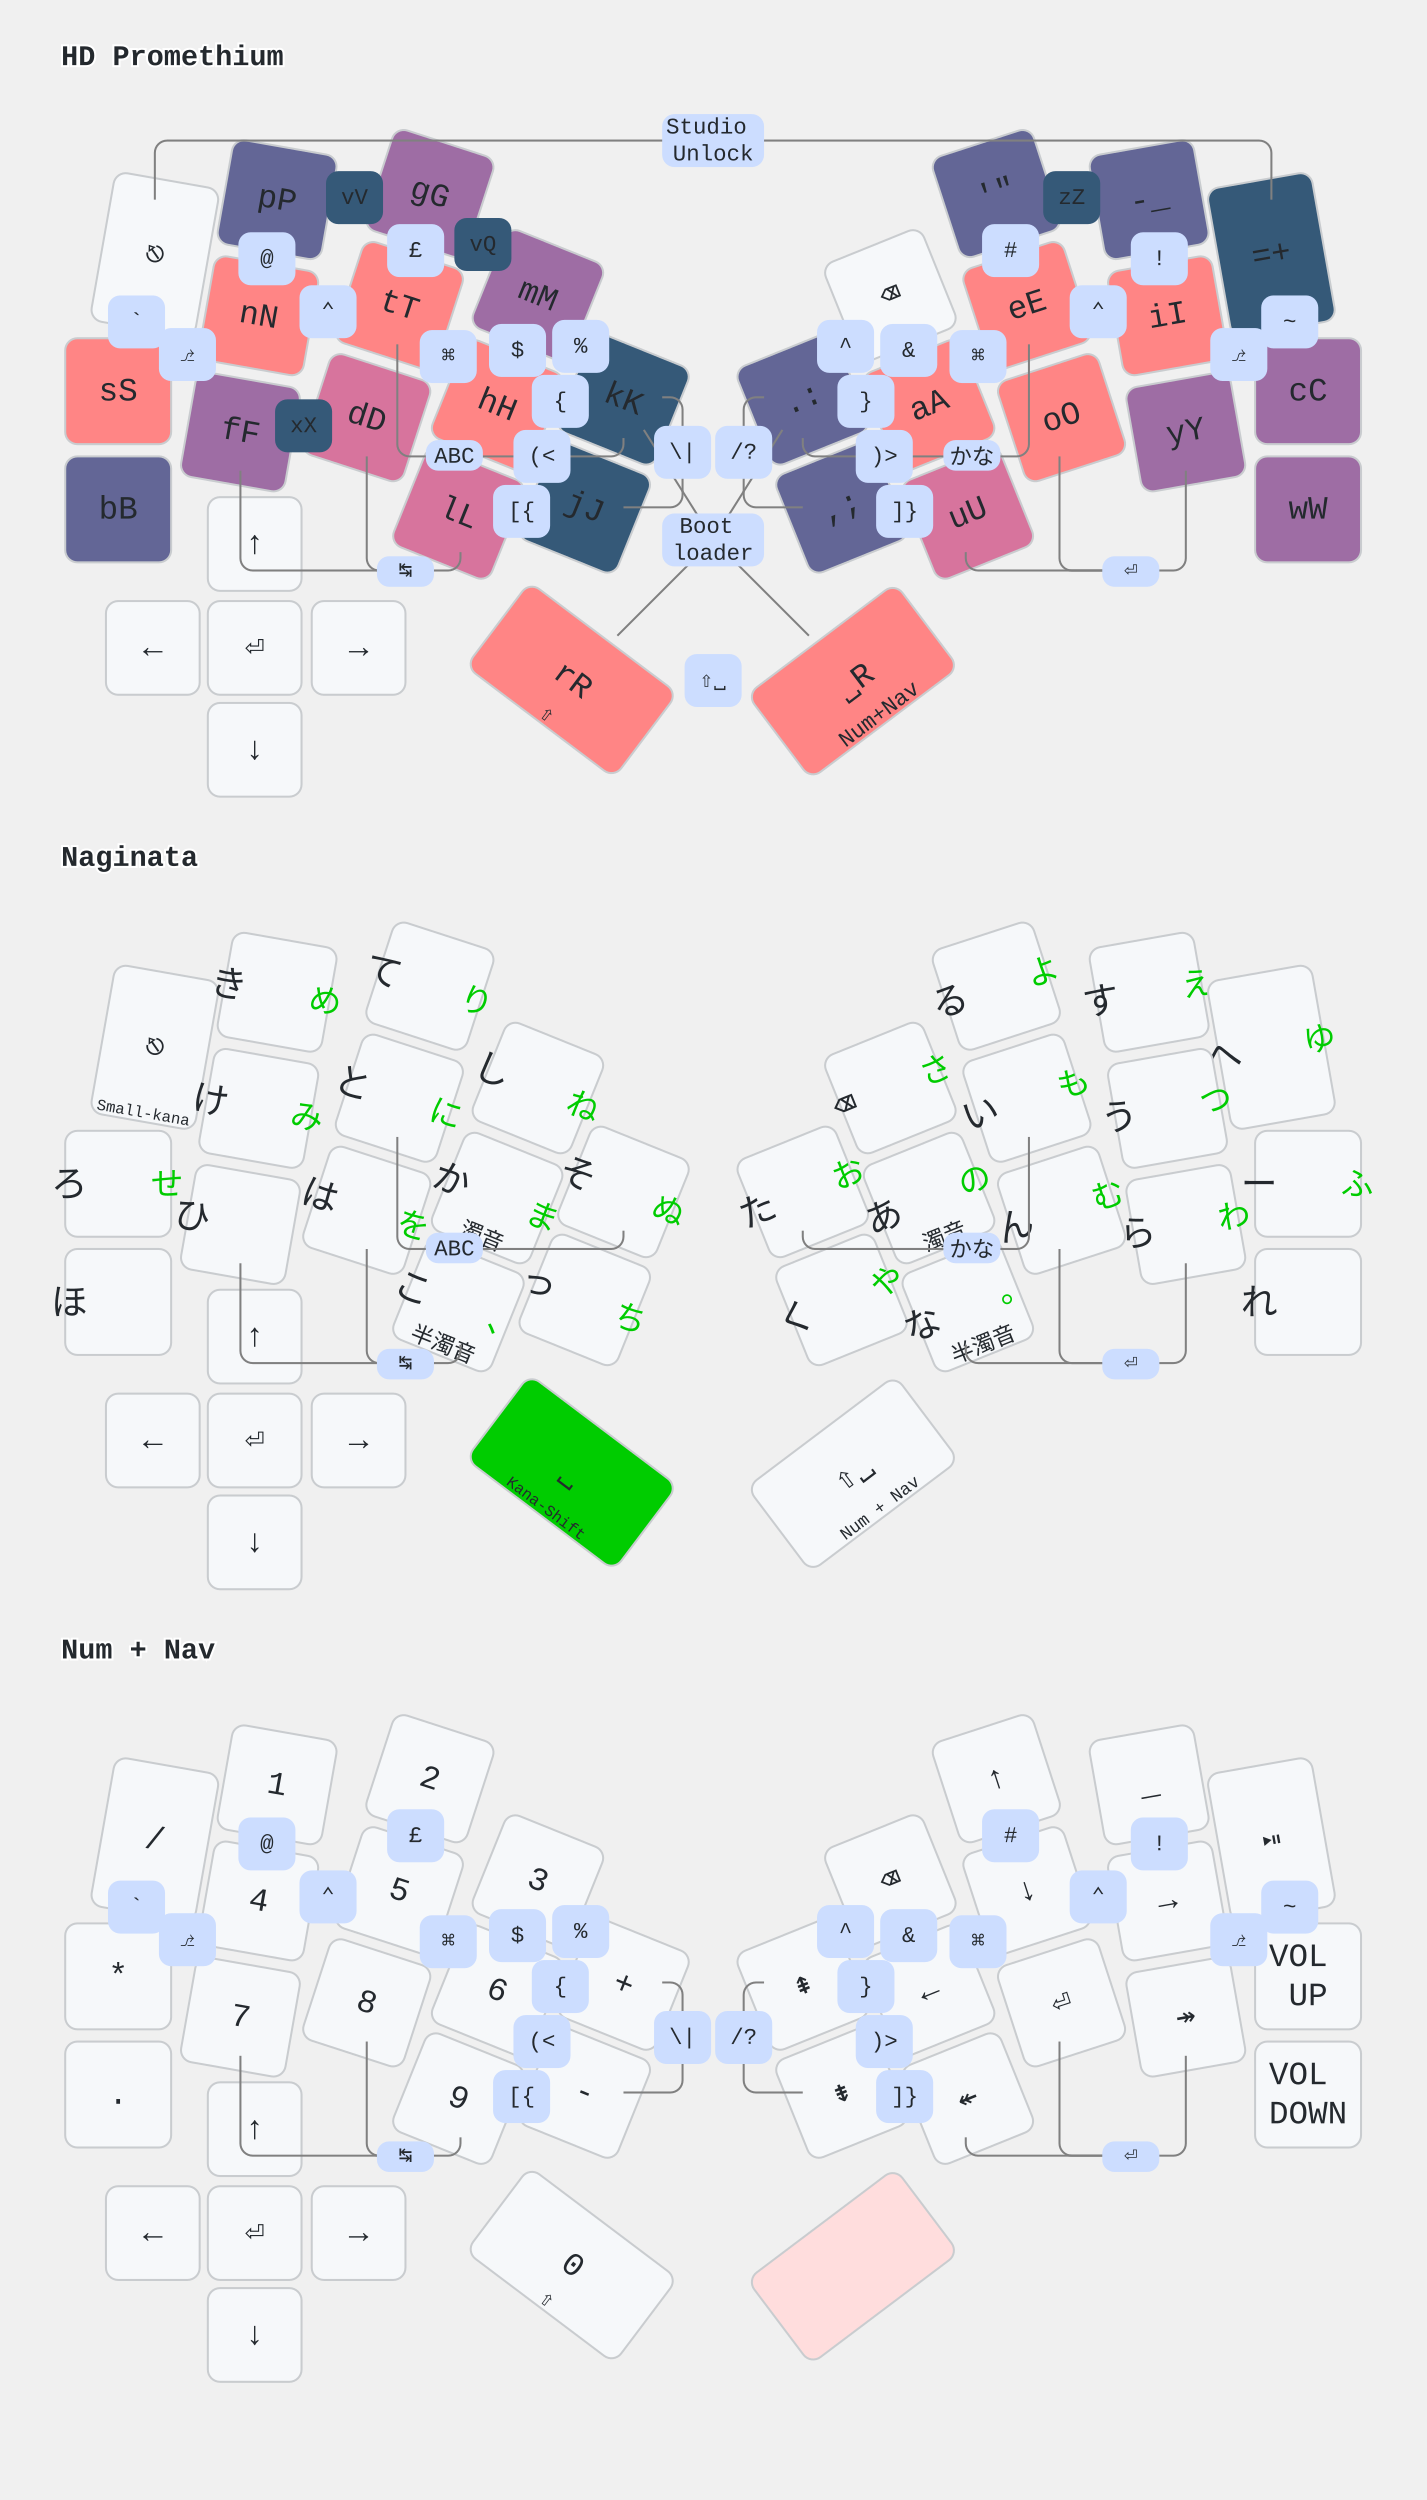
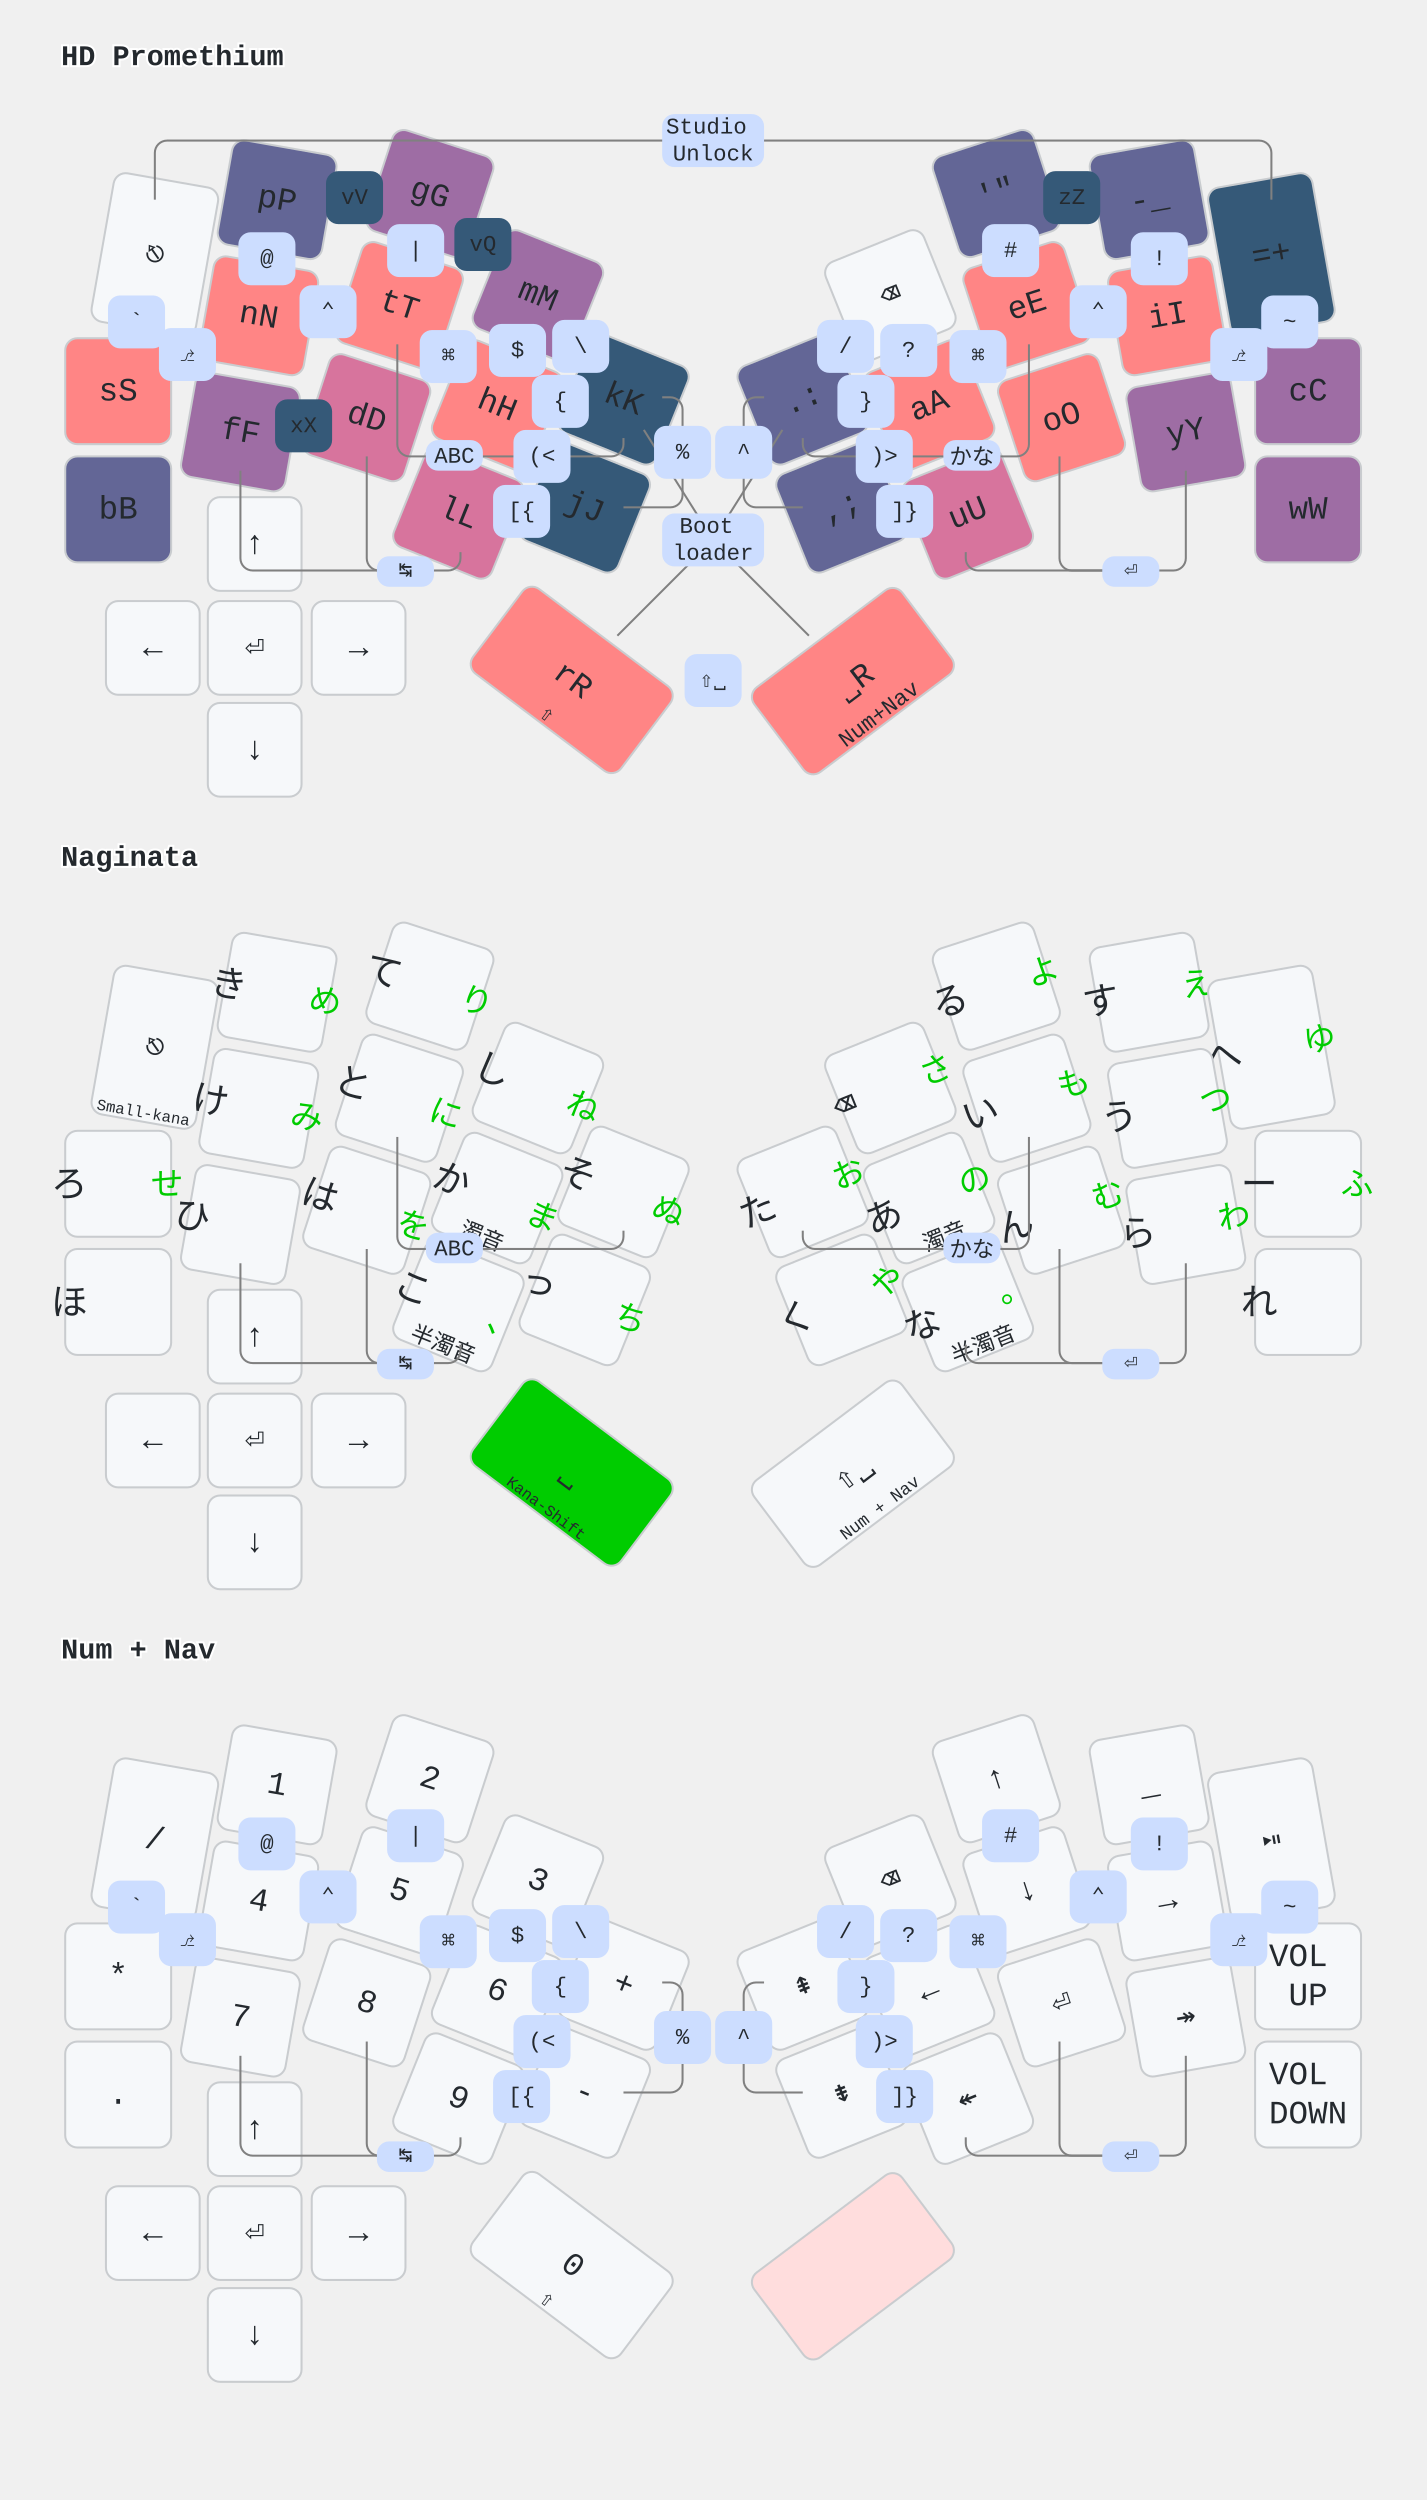
<svg xmlns="http://www.w3.org/2000/svg" width="700" height="1227" viewBox="0 0 700 1227" class="keymap">
  <style>/* inherit to force styles through use tags*/
svg path {
    fill: inherit;
}
/* font and background color specifications */
svg.keymap {
    font-family: SFMono-Regular,Consolas,Liberation Mono,Menlo,monospace;
    font-size: 14px;
    font-kerning: normal;
    text-rendering: optimizeLegibility;
    fill: #24292e;
}

/* default key styling */
rect.key {
    fill: #f6f8fa;
    stroke: #c9cccf;
    stroke-width: 1;
}

/* color accent for combo boxes */
rect.combo {
    fill: #cdf;
}

/* color accent for held keys */
rect.held, rect.combo.held {
    fill: #fdd;
}

/* color accent for ghost (optional) keys */
rect.ghost, rect.combo.ghost {
    stroke-dasharray: 4, 4;
    stroke-width: 2;
}

text {
    text-anchor: middle;
    dominant-baseline: middle;
}

/* styling for layer labels */
text.label {
    font-weight: bold;
    text-anchor: start;
    stroke: white;
    stroke-width: 2;
    paint-order: stroke;
}

text.tap {
    font-size: 16px;
}

/* styling for combo tap, and key hold/shifted label text */
text.combo, text.hold, text.shifted {
    font-size: 11px;
}

text.hold {
    text-anchor: middle;
    dominant-baseline: auto;
}

text.shifted {
    text-anchor: middle;
    dominant-baseline: hanging;
}

/* styling for hold/shifted label text in combo box */
text.combo.hold, text.combo.shifted {
    font-size: 8px;
}

/* lighter symbol for transparent keys */
text.trans {
    fill: #7b7e81;
}

/* styling for combo dendrons */
path.combo {
    stroke-width: 1;
    stroke: gray;
    fill: none;
}

/* Start Tabler Icons Cleanup */
/* cannot use height/width with glyphs */
.icon-tabler &gt; path {
    fill: inherit;
    stroke: inherit;
}
/* hide tabler's default box */
.icon-tabler &gt; path[stroke="none"][fill="none"] {
    visibility: collapse;
}

rect.low {
    fill: #355978;
}
rect.medium-low {
    fill: #636696;
}
rect.medium {
    fill: #9E6DA4;
}
rect.medium-high {
    fill: #D7749D;
}
rect.high {
    fill: #FF8585;
}

/* green styling for Naginata kana-shift */
rect.kshift {
    fill: #00CC00;
}
text.left {
    font-size: 18px;
    translate: 16px 7px;
}
text.right {
    fill: #00CC00;
    font-size: 16px;
    translate: -16px -10px;
}
</style>
  <g transform="translate(30, 0)" class="layer-HD Promethium">
    <text x="0" y="28" class="label" id="HD-Promethium">HD Promethium</text>
    <g transform="translate(0, 60)">
      <g transform="translate(46, 65) rotate(10.0)" class="key keypos-0">
        <rect rx="6" ry="6" x="-26" y="-37" width="52" height="74" class="key" />
        <text x="0" y="0" class="key tap">⎋</text>
      </g>
      <g transform="translate(106, 38) rotate(10.0)" class="key medium-low keypos-1">
        <rect rx="6" ry="6" x="-26" y="-26" width="52" height="52" class="key medium-low" />
        <text x="0" y="0" class="key medium-low tap">pP</text>
      </g>
      <g transform="translate(181, 35) rotate(18.0)" class="key medium keypos-2">
        <rect rx="6" ry="6" x="-26" y="-26" width="52" height="52" class="key medium" />
        <text x="0" y="0" class="key medium tap">gG</text>
      </g>
      <g transform="translate(234, 85) rotate(22.0)" class="key medium keypos-3">
        <rect rx="6" ry="6" x="-26" y="-26" width="52" height="52" class="key medium" />
        <text x="0" y="0" class="key medium tap">mM</text>
      </g>
      <g transform="translate(276, 136) rotate(22.0)" class="key low keypos-4">
        <rect rx="6" ry="6" x="-26" y="-26" width="52" height="52" class="key low" />
        <text x="0" y="0" class="key low tap">kK</text>
      </g>
      <g transform="translate(364, 136) rotate(-22.0)" class="key medium-low keypos-5">
        <rect rx="6" ry="6" x="-26" y="-26" width="52" height="52" class="key medium-low" />
        <text x="0" y="0" class="key medium-low tap">.:</text>
      </g>
      <g transform="translate(407, 85) rotate(-22.0)" class="key keypos-6">
        <rect rx="6" ry="6" x="-26" y="-26" width="52" height="52" class="key" />
        <text x="0" y="0" class="key tap">⌫</text>
      </g>
      <g transform="translate(459, 35) rotate(-18.0)" class="key medium-low keypos-7">
        <rect rx="6" ry="6" x="-26" y="-26" width="52" height="52" class="key medium-low" />
        <text x="0" y="0" class="key medium-low tap">'"</text>
      </g>
      <g transform="translate(534, 38) rotate(-10.0)" class="key medium-low keypos-8">
        <rect rx="6" ry="6" x="-26" y="-26" width="52" height="52" class="key medium-low" />
        <text x="0" y="0" class="key medium-low tap">-_</text>
      </g>
      <g transform="translate(594, 65) rotate(-10.0)" class="key low keypos-9">
        <rect rx="6" ry="6" x="-26" y="-37" width="52" height="74" class="key low" />
        <text x="0" y="0" class="key low tap">=+</text>
      </g>
      <g transform="translate(28, 132)" class="key high keypos-10">
        <rect rx="6" ry="6" x="-26" y="-26" width="52" height="52" class="key high" />
        <text x="0" y="0" class="key high tap">sS</text>
      </g>
      <g transform="translate(97, 95) rotate(10.0)" class="key high keypos-11">
        <rect rx="6" ry="6" x="-26" y="-26" width="52" height="52" class="key high" />
        <text x="0" y="0" class="key high tap">nN</text>
      </g>
      <g transform="translate(166, 90) rotate(18.0)" class="key high keypos-12">
        <rect rx="6" ry="6" x="-26" y="-26" width="52" height="52" class="key high" />
        <text x="0" y="0" class="key high tap">tT</text>
      </g>
      <g transform="translate(214, 139) rotate(22.0)" class="key high keypos-13">
        <rect rx="6" ry="6" x="-26" y="-26" width="52" height="52" class="key high" />
        <text x="0" y="0" class="key high tap">hH</text>
      </g>
      <g transform="translate(257, 189) rotate(22.0)" class="key low keypos-14">
        <rect rx="6" ry="6" x="-26" y="-26" width="52" height="52" class="key low" />
        <text x="0" y="0" class="key low tap">jJ</text>
      </g>
      <g transform="translate(383, 189) rotate(-22.0)" class="key medium-low keypos-15">
        <rect rx="6" ry="6" x="-26" y="-26" width="52" height="52" class="key medium-low" />
        <text x="0" y="0" class="key medium-low tap">,;</text>
      </g>
      <g transform="translate(426, 139) rotate(-22.0)" class="key high keypos-16">
        <rect rx="6" ry="6" x="-26" y="-26" width="52" height="52" class="key high" />
        <text x="0" y="0" class="key high tap">aA</text>
      </g>
      <g transform="translate(474, 90) rotate(-18.0)" class="key high keypos-17">
        <rect rx="6" ry="6" x="-26" y="-26" width="52" height="52" class="key high" />
        <text x="0" y="0" class="key high tap">eE</text>
      </g>
      <g transform="translate(543, 95) rotate(-10.0)" class="key high keypos-18">
        <rect rx="6" ry="6" x="-26" y="-26" width="52" height="52" class="key high" />
        <text x="0" y="0" class="key high tap">iI</text>
      </g>
      <g transform="translate(612, 132)" class="key medium keypos-19">
        <rect rx="6" ry="6" x="-26" y="-26" width="52" height="52" class="key medium" />
        <text x="0" y="0" class="key medium tap">cC</text>
      </g>
      <g transform="translate(28, 190)" class="key medium-low keypos-20">
        <rect rx="6" ry="6" x="-26" y="-26" width="52" height="52" class="key medium-low" />
        <text x="0" y="0" class="key medium-low tap">bB</text>
      </g>
      <g transform="translate(88, 152) rotate(10.0)" class="key medium keypos-21">
        <rect rx="6" ry="6" x="-26" y="-26" width="52" height="52" class="key medium" />
        <text x="0" y="0" class="key medium tap">fF</text>
      </g>
      <g transform="translate(150, 145) rotate(18.0)" class="key medium-high keypos-22">
        <rect rx="6" ry="6" x="-26" y="-26" width="52" height="52" class="key medium-high" />
        <text x="0" y="0" class="key medium-high tap">dD</text>
      </g>
      <g transform="translate(195, 192) rotate(22.0)" class="key medium-high keypos-23">
        <rect rx="6" ry="6" x="-26" y="-26" width="52" height="52" class="key medium-high" />
        <text x="0" y="0" class="key medium-high tap">lL</text>
      </g>
      <g transform="translate(251, 274) rotate(37.0)" class="key high keypos-24">
        <rect rx="6" ry="6" x="-46" y="-26" width="91" height="52" class="key high" />
        <text x="0" y="0" class="key high tap">rR</text>
        <text x="0" y="24" class="key high hold">⇧</text>
      </g>
      <g transform="translate(389, 274) rotate(-37.0)" class="key high keypos-25">
        <rect rx="6" ry="6" x="-46" y="-26" width="91" height="52" class="key high" />
        <text x="0" y="0" class="key high tap">⎵R</text>
        <text x="0" y="24" class="key high hold">Num+Nav</text>
      </g>
      <g transform="translate(445, 192) rotate(-22.0)" class="key medium-high keypos-26">
        <rect rx="6" ry="6" x="-26" y="-26" width="52" height="52" class="key medium-high" />
        <text x="0" y="0" class="key medium-high tap">uU</text>
      </g>
      <g transform="translate(491, 145) rotate(-18.0)" class="key high keypos-27">
        <rect rx="6" ry="6" x="-26" y="-26" width="52" height="52" class="key high" />
        <text x="0" y="0" class="key high tap">oO</text>
      </g>
      <g transform="translate(552, 152) rotate(-10.0)" class="key medium keypos-28">
        <rect rx="6" ry="6" x="-26" y="-26" width="52" height="52" class="key medium" />
        <text x="0" y="0" class="key medium tap">yY</text>
      </g>
      <g transform="translate(612, 190)" class="key medium keypos-29">
        <rect rx="6" ry="6" x="-26" y="-26" width="52" height="52" class="key medium" />
        <text x="0" y="0" class="key medium tap">wW</text>
      </g>
      <g transform="translate(95, 207)" class="key keypos-30">
        <rect rx="6" ry="6" x="-23" y="-23" width="46" height="46" class="key" />
        <text x="0" y="0" class="key tap">↑</text>
      </g>
      <g transform="translate(45, 258)" class="key keypos-31">
        <rect rx="6" ry="6" x="-23" y="-23" width="46" height="46" class="key" />
        <text x="0" y="0" class="key tap">←</text>
      </g>
      <g transform="translate(95, 258)" class="key keypos-32">
        <rect rx="6" ry="6" x="-23" y="-23" width="46" height="46" class="key" />
        <text x="0" y="0" class="key tap">⏎</text>
      </g>
      <g transform="translate(146, 258)" class="key keypos-33">
        <rect rx="6" ry="6" x="-23" y="-23" width="46" height="46" class="key" />
        <text x="0" y="0" class="key tap">→</text>
      </g>
      <g transform="translate(95, 308)" class="key keypos-34">
        <rect rx="6" ry="6" x="-23" y="-23" width="46" height="46" class="key" />
        <text x="0" y="0" class="key tap">↓</text>
      </g>
      <g class="combo combopos-0">
        <path d="M320,9 h-268 a6.0,6.0 0 0 0 -6.0,6.0 v23" class="combo" />
        <path d="M320,9 h268 a6.0,6.0 0 0 1 6.0,6.0 v23" class="combo" />
        <rect rx="6" ry="6" x="295" y="-4" width="50" height="26" class="combo" />
        <text x="320" y="9" class="combo tap">
          <tspan x="320" dy="-0.6em">Studio</tspan>
          <tspan x="320" dy="1.2em">Unlock</tspan>
        </text>
      </g>
      <g class="combo combopos-1">
        <path d="M320,205 l-34,-54" class="combo" />
        <path d="M320,205 l34,-54" class="combo" />
        <path d="M320,205 l-47,47" class="combo" />
        <path d="M320,205 l47,47" class="combo" />
        <rect rx="6" ry="6" x="295" y="192" width="50" height="26" class="combo" />
        <text x="320" y="205" class="combo tap">
          <tspan x="320" dy="-0.6em">Boot</tspan>
          <tspan x="320" dy="1.2em">loader</tspan>
        </text>
      </g>
      <g class="combo combopos-2">
        <path d="M447,164 h-77 a6.0,6.0 0 0 1 -6.0,-6.0 v-3" class="combo" />
        <path d="M447,164 h22 a6.0,6.0 0 0 0 6.0,-6.0 v-49" class="combo" />
        <rect rx="6" ry="6" x="433" y="156" width="28" height="15" class="combo" />
        <text x="447" y="164" class="combo tap">かな</text>
      </g>
      <g class="combo combopos-3">
        <path d="M193,164 h77 a6.0,6.0 0 0 0 6.0,-6.0 v-3" class="combo" />
        <path d="M193,164 h-22 a6.0,6.0 0 0 1 -6.0,-6.0 v-49" class="combo" />
        <rect rx="6" ry="6" x="179" y="156" width="28" height="15" class="combo" />
        <text x="193" y="164" class="combo tap">ABC</text>
      </g>
      <g class="combo combopos-4">
        <path d="M169,220 h21 a6.0,6.0 0 0 0 6.0,-6.0 v-3" class="combo" />
        <path d="M169,220 h-13 a6.0,6.0 0 0 1 -6.0,-6.0 v-50" class="combo" />
        <path d="M169,220 h-75 a6.0,6.0 0 0 1 -6.0,-6.0 v-43" class="combo" />
        <rect rx="6" ry="6" x="155" y="213" width="28" height="15" class="combo" />
        <text x="169" y="220" class="combo tap">↹</text>
      </g>
      <g class="combo combopos-5">
        <path d="M525,220 h-75 a6.0,6.0 0 0 1 -6.0,-6.0 v-3" class="combo" />
        <path d="M525,220 h-29 a6.0,6.0 0 0 1 -6.0,-6.0 v-50" class="combo" />
        <path d="M525,220 h21 a6.0,6.0 0 0 0 6.0,-6.0 v-43" class="combo" />
        <rect rx="6" ry="6" x="511" y="213" width="28" height="15" class="combo" />
        <text x="525" y="220" class="combo tap">⏎</text>
      </g>
      <g class="combo combopos-6">
        <rect rx="6" ry="6" x="48" y="101" width="28" height="26" class="combo" />
        <text x="62" y="114" class="combo tap">⎇</text>
      </g>
      <g class="combo combopos-7">
        <rect rx="6" ry="6" x="117" y="80" width="28" height="26" class="combo" />
        <text x="131" y="93" class="combo tap">⌃</text>
      </g>
      <g class="combo combopos-8">
        <rect rx="6" ry="6" x="176" y="102" width="28" height="26" class="combo" />
        <text x="190" y="115" class="combo tap">⌘</text>
      </g>
      <g class="combo combopos-9">
        <rect rx="6" ry="6" x="564" y="101" width="28" height="26" class="combo" />
        <text x="578" y="114" class="combo tap">⎇</text>
      </g>
      <g class="combo combopos-10">
        <rect rx="6" ry="6" x="495" y="80" width="28" height="26" class="combo" />
        <text x="509" y="93" class="combo tap">⌃</text>
      </g>
      <g class="combo combopos-11">
        <rect rx="6" ry="6" x="436" y="102" width="28" height="26" class="combo" />
        <text x="450" y="115" class="combo tap">⌘</text>
      </g>
      <g class="combo low combopos-12">
        <rect rx="6" ry="6" x="193" y="47" width="28" height="26" class="combo low" />
        <text x="207" y="60" class="combo low tap">vQ</text>
      </g>
      <g class="combo low combopos-13">
        <rect rx="6" ry="6" x="482" y="24" width="28" height="26" class="combo low" />
        <text x="496" y="37" class="combo low tap">zZ</text>
      </g>
      <g class="combo low combopos-14">
        <rect rx="6" ry="6" x="130" y="24" width="28" height="26" class="combo low" />
        <text x="144" y="37" class="combo low tap">vV</text>
      </g>
      <g class="combo low combopos-15">
        <rect rx="6" ry="6" x="105" y="136" width="28" height="26" class="combo low" />
        <text x="119" y="149" class="combo low tap">xX</text>
      </g>
      <g class="combo combopos-16">
        <rect rx="6" ry="6" x="306" y="261" width="28" height="26" class="combo" />
        <text x="320" y="274" class="combo tap">⇧⎵</text>
      </g>
      <g class="combo combopos-17">
        <rect rx="6" ry="6" x="23" y="85" width="28" height="26" class="combo" />
        <text x="37" y="98" class="combo tap">`</text>
      </g>
      <g class="combo combopos-18">
        <rect rx="6" ry="6" x="87" y="54" width="28" height="26" class="combo" />
        <text x="101" y="67" class="combo tap">@</text>
      </g>
      <g class="combo combopos-19">
        <rect rx="6" ry="6" x="160" y="50" width="28" height="26" class="combo" />
-         <text x="174" y="63" class="combo tap">£</text>
+         <text x="174" y="63" class="combo tap">|</text>
      </g>
      <g class="combo combopos-20">
        <rect rx="6" ry="6" x="210" y="99" width="28" height="26" class="combo" />
        <text x="224" y="112" class="combo tap">$</text>
      </g>
      <g class="combo combopos-21">
        <rect rx="6" ry="6" x="241" y="97" width="28" height="26" class="combo" />
-         <text x="255" y="110" class="combo tap">%</text>
+         <text x="255" y="110" class="combo tap">\</text>
      </g>
      <g class="combo combopos-22">
        <path d="M305,162 v-21 a6.0,6.0 0 0 0 -6.0,-6.0 h-4" class="combo" />
        <path d="M305,162 v21 a6.0,6.0 0 0 1 -6.0,6.0 h-23" class="combo" />
        <rect rx="6" ry="6" x="291" y="149" width="28" height="26" class="combo" />
-         <text x="305" y="162" class="combo tap">\|</text>
+         <text x="305" y="162" class="combo tap">%</text>
      </g>
      <g class="combo combopos-23">
        <path d="M335,162 v-21 a6.0,6.0 0 0 1 6.0,-6.0 h4" class="combo" />
        <path d="M335,162 v21 a6.0,6.0 0 0 0 6.0,6.0 h23" class="combo" />
        <rect rx="6" ry="6" x="321" y="149" width="28" height="26" class="combo" />
-         <text x="335" y="162" class="combo tap">/?</text>
+         <text x="335" y="162" class="combo tap">^</text>
      </g>
      <g class="combo combopos-24">
        <rect rx="6" ry="6" x="371" y="97" width="28" height="26" class="combo" />
-         <text x="385" y="110" class="combo tap">^</text>
+         <text x="385" y="110" class="combo tap">/</text>
      </g>
      <g class="combo combopos-25">
        <rect rx="6" ry="6" x="402" y="99" width="28" height="26" class="combo" />
-         <text x="416" y="112" class="combo tap">&amp;</text>
+         <text x="416" y="112" class="combo tap">?</text>
      </g>
      <g class="combo combopos-26">
        <rect rx="6" ry="6" x="452" y="50" width="28" height="26" class="combo" />
        <text x="466" y="63" class="combo tap">#</text>
      </g>
      <g class="combo combopos-27">
        <rect rx="6" ry="6" x="525" y="54" width="28" height="26" class="combo" />
        <text x="539" y="67" class="combo tap">!</text>
      </g>
      <g class="combo combopos-28">
        <rect rx="6" ry="6" x="589" y="85" width="28" height="26" class="combo" />
        <text x="603" y="98" class="combo tap">~</text>
      </g>
      <g class="combo combopos-29">
        <rect rx="6" ry="6" x="231" y="124" width="28" height="26" class="combo" />
        <text x="245" y="137" class="combo tap">{</text>
      </g>
      <g class="combo combopos-30">
        <rect rx="6" ry="6" x="381" y="124" width="28" height="26" class="combo" />
        <text x="395" y="137" class="combo tap">}</text>
      </g>
      <g class="combo combopos-31">
        <rect rx="6" ry="6" x="222" y="151" width="28" height="26" class="combo" />
        <text x="236" y="164" class="combo tap">(&lt;</text>
      </g>
      <g class="combo combopos-32">
        <rect rx="6" ry="6" x="390" y="151" width="28" height="26" class="combo" />
        <text x="404" y="164" class="combo tap">)&gt;</text>
      </g>
      <g class="combo combopos-33">
        <rect rx="6" ry="6" x="212" y="178" width="28" height="26" class="combo" />
        <text x="226" y="191" class="combo tap">[{</text>
      </g>
      <g class="combo combopos-34">
        <rect rx="6" ry="6" x="400" y="178" width="28" height="26" class="combo" />
        <text x="414" y="191" class="combo tap">]}</text>
      </g>
    </g>
  </g>
  <g transform="translate(30, 393)" class="layer-Naginata">
    <text x="0" y="28" class="label" id="Naginata">Naginata</text>
    <g transform="translate(0, 56)">
      <g transform="translate(46, 65) rotate(10.0)" class="key keypos-0">
        <rect rx="6" ry="6" x="-26" y="-37" width="52" height="74" class="key" />
        <text x="0" y="0" class="key tap">⎋</text>
        <text x="0" y="35" class="key hold">
          <tspan style="font-size: 70%">Small-kana</tspan>
        </text>
      </g>
      <g transform="translate(106, 38) rotate(10.0)" class="key keypos-1">
        <rect rx="6" ry="6" x="-26" y="-26" width="52" height="52" class="key" />
        <text x="-24" y="0" class="key left">き</text>
        <text x="24" y="0" class="key right">め</text>
      </g>
      <g transform="translate(181, 35) rotate(18.0)" class="key keypos-2">
        <rect rx="6" ry="6" x="-26" y="-26" width="52" height="52" class="key" />
        <text x="-24" y="0" class="key left">て</text>
        <text x="24" y="0" class="key right">り</text>
      </g>
      <g transform="translate(234, 85) rotate(22.0)" class="key keypos-3">
        <rect rx="6" ry="6" x="-26" y="-26" width="52" height="52" class="key" />
        <text x="-24" y="0" class="key left">し</text>
        <text x="24" y="0" class="key right">ね</text>
      </g>
      <g transform="translate(276, 136) rotate(22.0)" class="key keypos-4">
        <rect rx="6" ry="6" x="-26" y="-26" width="52" height="52" class="key" />
        <text x="-24" y="0" class="key left">そ</text>
        <text x="24" y="0" class="key right">ぬ</text>
      </g>
      <g transform="translate(364, 136) rotate(-22.0)" class="key keypos-5">
        <rect rx="6" ry="6" x="-26" y="-26" width="52" height="52" class="key" />
        <text x="-24" y="0" class="key left">た</text>
        <text x="24" y="0" class="key right">お</text>
      </g>
      <g transform="translate(407, 85) rotate(-22.0)" class="key keypos-6">
        <rect rx="6" ry="6" x="-26" y="-26" width="52" height="52" class="key" />
        <text x="-24" y="0" class="key left">⌫</text>
        <text x="24" y="0" class="key right">さ</text>
      </g>
      <g transform="translate(459, 35) rotate(-18.0)" class="key keypos-7">
        <rect rx="6" ry="6" x="-26" y="-26" width="52" height="52" class="key" />
        <text x="-24" y="0" class="key left">る</text>
        <text x="24" y="0" class="key right">よ</text>
      </g>
      <g transform="translate(534, 38) rotate(-10.0)" class="key keypos-8">
        <rect rx="6" ry="6" x="-26" y="-26" width="52" height="52" class="key" />
        <text x="-24" y="0" class="key left">す</text>
        <text x="24" y="0" class="key right">え</text>
      </g>
      <g transform="translate(594, 65) rotate(-10.0)" class="key keypos-9">
        <rect rx="6" ry="6" x="-26" y="-37" width="52" height="74" class="key" />
        <text x="-24" y="0" class="key left">へ</text>
        <text x="24" y="0" class="key right">ゆ</text>
      </g>
      <g transform="translate(28, 132)" class="key keypos-10">
        <rect rx="6" ry="6" x="-26" y="-26" width="52" height="52" class="key" />
        <text x="-24" y="0" class="key left">ろ</text>
        <text x="24" y="0" class="key right">せ</text>
      </g>
      <g transform="translate(97, 95) rotate(10.0)" class="key keypos-11">
        <rect rx="6" ry="6" x="-26" y="-26" width="52" height="52" class="key" />
        <text x="-24" y="0" class="key left">け</text>
        <text x="24" y="0" class="key right">み</text>
      </g>
      <g transform="translate(166, 90) rotate(18.0)" class="key keypos-12">
        <rect rx="6" ry="6" x="-26" y="-26" width="52" height="52" class="key" />
        <text x="-24" y="0" class="key left">と</text>
        <text x="24" y="0" class="key right">に</text>
      </g>
      <g transform="translate(214, 139) rotate(22.0)" class="key keypos-13">
        <rect rx="6" ry="6" x="-26" y="-26" width="52" height="52" class="key" />
        <text x="0" y="24" class="key hold">濁音</text>
        <text x="-24" y="0" class="key left">か</text>
        <text x="24" y="0" class="key right">ま</text>
      </g>
      <g transform="translate(257, 189) rotate(22.0)" class="key keypos-14">
        <rect rx="6" ry="6" x="-26" y="-26" width="52" height="52" class="key" />
        <text x="-24" y="0" class="key left">っ</text>
        <text x="24" y="0" class="key right">ち</text>
      </g>
      <g transform="translate(383, 189) rotate(-22.0)" class="key keypos-15">
        <rect rx="6" ry="6" x="-26" y="-26" width="52" height="52" class="key" />
        <text x="-24" y="0" class="key left">く</text>
        <text x="24" y="0" class="key right">や</text>
      </g>
      <g transform="translate(426, 139) rotate(-22.0)" class="key keypos-16">
        <rect rx="6" ry="6" x="-26" y="-26" width="52" height="52" class="key" />
        <text x="0" y="24" class="key hold">濁音</text>
        <text x="-24" y="0" class="key left">あ</text>
        <text x="24" y="0" class="key right">の</text>
      </g>
      <g transform="translate(474, 90) rotate(-18.0)" class="key keypos-17">
        <rect rx="6" ry="6" x="-26" y="-26" width="52" height="52" class="key" />
        <text x="-24" y="0" class="key left">い</text>
        <text x="24" y="0" class="key right">も</text>
      </g>
      <g transform="translate(543, 95) rotate(-10.0)" class="key keypos-18">
        <rect rx="6" ry="6" x="-26" y="-26" width="52" height="52" class="key" />
        <text x="-24" y="0" class="key left">う</text>
        <text x="24" y="0" class="key right">つ</text>
      </g>
      <g transform="translate(612, 132)" class="key keypos-19">
        <rect rx="6" ry="6" x="-26" y="-26" width="52" height="52" class="key" />
        <text x="-24" y="0" class="key left">ー</text>
        <text x="24" y="0" class="key right">ふ</text>
      </g>
      <g transform="translate(28, 190)" class="key keypos-20">
        <rect rx="6" ry="6" x="-26" y="-26" width="52" height="52" class="key" />
        <text x="-24" y="0" class="key left">ほ</text>
      </g>
      <g transform="translate(88, 152) rotate(10.0)" class="key keypos-21">
        <rect rx="6" ry="6" x="-26" y="-26" width="52" height="52" class="key" />
        <text x="-24" y="0" class="key left">ひ</text>
      </g>
      <g transform="translate(150, 145) rotate(18.0)" class="key keypos-22">
        <rect rx="6" ry="6" x="-26" y="-26" width="52" height="52" class="key" />
        <text x="-24" y="0" class="key left">は</text>
        <text x="24" y="0" class="key right">を</text>
      </g>
      <g transform="translate(195, 192) rotate(22.0)" class="key keypos-23">
        <rect rx="6" ry="6" x="-26" y="-26" width="52" height="52" class="key" />
        <text x="0" y="24" class="key hold">半濁音</text>
        <text x="-24" y="0" class="key left">こ</text>
        <text x="24" y="0" class="key right">、</text>
      </g>
      <g transform="translate(251, 274) rotate(37.0)" class="key kshift keypos-24">
        <rect rx="6" ry="6" x="-46" y="-26" width="91" height="52" class="key kshift" />
        <text x="0" y="0" class="key kshift tap">⎵</text>
        <text x="0" y="24" class="key kshift hold">
          <tspan style="font-size: 70%">Kana-Shift</tspan>
        </text>
      </g>
      <g transform="translate(389, 274) rotate(-37.0)" class="key keypos-25">
        <rect rx="6" ry="6" x="-46" y="-26" width="91" height="52" class="key" />
        <text x="0" y="0" class="key tap">⇧⎵</text>
        <a href="#Num--Nav">
          <text x="0" y="24" class="key hold layer-activator">
            <tspan style="font-size: 78%">Num + Nav</tspan>
          </text>
        </a>
      </g>
      <g transform="translate(445, 192) rotate(-22.0)" class="key keypos-26">
        <rect rx="6" ry="6" x="-26" y="-26" width="52" height="52" class="key" />
        <text x="0" y="24" class="key hold">半濁音</text>
        <text x="-24" y="0" class="key left">な</text>
        <text x="24" y="0" class="key right">。</text>
      </g>
      <g transform="translate(491, 145) rotate(-18.0)" class="key keypos-27">
        <rect rx="6" ry="6" x="-26" y="-26" width="52" height="52" class="key" />
        <text x="-24" y="0" class="key left">ん</text>
        <text x="24" y="0" class="key right">む</text>
      </g>
      <g transform="translate(552, 152) rotate(-10.0)" class="key keypos-28">
        <rect rx="6" ry="6" x="-26" y="-26" width="52" height="52" class="key" />
        <text x="-24" y="0" class="key left">ら</text>
        <text x="24" y="0" class="key right">わ</text>
      </g>
      <g transform="translate(612, 190)" class="key keypos-29">
        <rect rx="6" ry="6" x="-26" y="-26" width="52" height="52" class="key" />
        <text x="-24" y="0" class="key left">れ</text>
      </g>
      <g transform="translate(95, 207)" class="key keypos-30">
        <rect rx="6" ry="6" x="-23" y="-23" width="46" height="46" class="key" />
        <text x="0" y="0" class="key tap">↑</text>
      </g>
      <g transform="translate(45, 258)" class="key keypos-31">
        <rect rx="6" ry="6" x="-23" y="-23" width="46" height="46" class="key" />
        <text x="0" y="0" class="key tap">←</text>
      </g>
      <g transform="translate(95, 258)" class="key keypos-32">
        <rect rx="6" ry="6" x="-23" y="-23" width="46" height="46" class="key" />
        <text x="0" y="0" class="key tap">⏎</text>
      </g>
      <g transform="translate(146, 258)" class="key keypos-33">
        <rect rx="6" ry="6" x="-23" y="-23" width="46" height="46" class="key" />
        <text x="0" y="0" class="key tap">→</text>
      </g>
      <g transform="translate(95, 308)" class="key keypos-34">
        <rect rx="6" ry="6" x="-23" y="-23" width="46" height="46" class="key" />
        <text x="0" y="0" class="key tap">↓</text>
      </g>
      <g class="combo combopos-0">
        <path d="M447,164 h-77 a6.0,6.0 0 0 1 -6.0,-6.0 v-3" class="combo" />
        <path d="M447,164 h22 a6.0,6.0 0 0 0 6.0,-6.0 v-49" class="combo" />
        <rect rx="6" ry="6" x="433" y="156" width="28" height="15" class="combo" />
        <text x="447" y="164" class="combo tap">かな</text>
      </g>
      <g class="combo combopos-1">
        <path d="M193,164 h77 a6.0,6.0 0 0 0 6.0,-6.0 v-3" class="combo" />
        <path d="M193,164 h-22 a6.0,6.0 0 0 1 -6.0,-6.0 v-49" class="combo" />
        <rect rx="6" ry="6" x="179" y="156" width="28" height="15" class="combo" />
        <text x="193" y="164" class="combo tap">ABC</text>
      </g>
      <g class="combo combopos-2">
        <path d="M169,220 h21 a6.0,6.0 0 0 0 6.0,-6.0 v-3" class="combo" />
        <path d="M169,220 h-13 a6.0,6.0 0 0 1 -6.0,-6.0 v-50" class="combo" />
        <path d="M169,220 h-75 a6.0,6.0 0 0 1 -6.0,-6.0 v-43" class="combo" />
        <rect rx="6" ry="6" x="155" y="213" width="28" height="15" class="combo" />
        <text x="169" y="220" class="combo tap">↹</text>
      </g>
      <g class="combo combopos-3">
        <path d="M525,220 h-75 a6.0,6.0 0 0 1 -6.0,-6.0 v-3" class="combo" />
        <path d="M525,220 h-29 a6.0,6.0 0 0 1 -6.0,-6.0 v-50" class="combo" />
        <path d="M525,220 h21 a6.0,6.0 0 0 0 6.0,-6.0 v-43" class="combo" />
        <rect rx="6" ry="6" x="511" y="213" width="28" height="15" class="combo" />
        <text x="525" y="220" class="combo tap">⏎</text>
      </g>
    </g>
  </g>
  <g transform="translate(30, 782)" class="layer-Num + Nav">
    <text x="0" y="28" class="label" id="Num--Nav">Num + Nav</text>
    <g transform="translate(0, 56)">
      <g transform="translate(46, 65) rotate(10.0)" class="key keypos-0">
        <rect rx="6" ry="6" x="-26" y="-37" width="52" height="74" class="key" />
        <text x="0" y="0" class="key tap">/</text>
      </g>
      <g transform="translate(106, 38) rotate(10.0)" class="key keypos-1">
        <rect rx="6" ry="6" x="-26" y="-26" width="52" height="52" class="key" />
        <text x="0" y="0" class="key tap">1</text>
      </g>
      <g transform="translate(181, 35) rotate(18.0)" class="key keypos-2">
        <rect rx="6" ry="6" x="-26" y="-26" width="52" height="52" class="key" />
        <text x="0" y="0" class="key tap">2</text>
      </g>
      <g transform="translate(234, 85) rotate(22.0)" class="key keypos-3">
        <rect rx="6" ry="6" x="-26" y="-26" width="52" height="52" class="key" />
        <text x="0" y="0" class="key tap">3</text>
      </g>
      <g transform="translate(276, 136) rotate(22.0)" class="key keypos-4">
        <rect rx="6" ry="6" x="-26" y="-26" width="52" height="52" class="key" />
        <text x="0" y="0" class="key tap">+</text>
      </g>
      <g transform="translate(364, 136) rotate(-22.0)" class="key keypos-5">
        <rect rx="6" ry="6" x="-26" y="-26" width="52" height="52" class="key" />
        <text x="0" y="0" class="key tap">⇞</text>
      </g>
      <g transform="translate(407, 85) rotate(-22.0)" class="key keypos-6">
        <rect rx="6" ry="6" x="-26" y="-26" width="52" height="52" class="key" />
        <text x="0" y="0" class="key tap">⌫</text>
      </g>
      <g transform="translate(459, 35) rotate(-18.0)" class="key keypos-7">
        <rect rx="6" ry="6" x="-26" y="-26" width="52" height="52" class="key" />
        <text x="0" y="0" class="key tap">↑</text>
      </g>
      <g transform="translate(534, 38) rotate(-10.0)" class="key keypos-8">
        <rect rx="6" ry="6" x="-26" y="-26" width="52" height="52" class="key" />
        <text x="0" y="0" class="key tap">_</text>
      </g>
      <g transform="translate(594, 65) rotate(-10.0)" class="key keypos-9">
        <rect rx="6" ry="6" x="-26" y="-37" width="52" height="74" class="key" />
        <text x="0" y="0" class="key tap">⏯</text>
      </g>
      <g transform="translate(28, 132)" class="key keypos-10">
        <rect rx="6" ry="6" x="-26" y="-26" width="52" height="52" class="key" />
        <text x="0" y="0" class="key tap">*</text>
      </g>
      <g transform="translate(97, 95) rotate(10.0)" class="key keypos-11">
        <rect rx="6" ry="6" x="-26" y="-26" width="52" height="52" class="key" />
        <text x="0" y="0" class="key tap">4</text>
      </g>
      <g transform="translate(166, 90) rotate(18.0)" class="key keypos-12">
        <rect rx="6" ry="6" x="-26" y="-26" width="52" height="52" class="key" />
        <text x="0" y="0" class="key tap">5</text>
      </g>
      <g transform="translate(214, 139) rotate(22.0)" class="key keypos-13">
        <rect rx="6" ry="6" x="-26" y="-26" width="52" height="52" class="key" />
        <text x="0" y="0" class="key tap">6</text>
      </g>
      <g transform="translate(257, 189) rotate(22.0)" class="key keypos-14">
        <rect rx="6" ry="6" x="-26" y="-26" width="52" height="52" class="key" />
        <text x="0" y="0" class="key tap">-</text>
      </g>
      <g transform="translate(383, 189) rotate(-22.0)" class="key keypos-15">
        <rect rx="6" ry="6" x="-26" y="-26" width="52" height="52" class="key" />
        <text x="0" y="0" class="key tap">⇟</text>
      </g>
      <g transform="translate(426, 139) rotate(-22.0)" class="key keypos-16">
        <rect rx="6" ry="6" x="-26" y="-26" width="52" height="52" class="key" />
        <text x="0" y="0" class="key tap">←</text>
      </g>
      <g transform="translate(474, 90) rotate(-18.0)" class="key keypos-17">
        <rect rx="6" ry="6" x="-26" y="-26" width="52" height="52" class="key" />
        <text x="0" y="0" class="key tap">↓</text>
      </g>
      <g transform="translate(543, 95) rotate(-10.0)" class="key keypos-18">
        <rect rx="6" ry="6" x="-26" y="-26" width="52" height="52" class="key" />
        <text x="0" y="0" class="key tap">→</text>
      </g>
      <g transform="translate(612, 132)" class="key keypos-19">
        <rect rx="6" ry="6" x="-26" y="-26" width="52" height="52" class="key" />
        <text x="0" y="0" class="key tap">
          <tspan x="0" dy="-0.6em">VOL</tspan>
          <tspan x="0" dy="1.2em">UP</tspan>
        </text>
      </g>
      <g transform="translate(28, 190)" class="key keypos-20">
        <rect rx="6" ry="6" x="-26" y="-26" width="52" height="52" class="key" />
        <text x="0" y="0" class="key tap">.</text>
      </g>
      <g transform="translate(88, 152) rotate(10.0)" class="key keypos-21">
        <rect rx="6" ry="6" x="-26" y="-26" width="52" height="52" class="key" />
        <text x="0" y="0" class="key tap">7</text>
      </g>
      <g transform="translate(150, 145) rotate(18.0)" class="key keypos-22">
        <rect rx="6" ry="6" x="-26" y="-26" width="52" height="52" class="key" />
        <text x="0" y="0" class="key tap">8</text>
      </g>
      <g transform="translate(195, 192) rotate(22.0)" class="key keypos-23">
        <rect rx="6" ry="6" x="-26" y="-26" width="52" height="52" class="key" />
        <text x="0" y="0" class="key tap">9</text>
      </g>
      <g transform="translate(251, 274) rotate(37.0)" class="key keypos-24">
        <rect rx="6" ry="6" x="-46" y="-26" width="91" height="52" class="key" />
        <text x="0" y="0" class="key tap">0</text>
        <text x="0" y="24" class="key hold">⇧</text>
      </g>
      <g transform="translate(389, 274) rotate(-37.0)" class="key held keypos-25">
        <rect rx="6" ry="6" x="-46" y="-26" width="91" height="52" class="key held" />
      </g>
      <g transform="translate(445, 192) rotate(-22.0)" class="key keypos-26">
        <rect rx="6" ry="6" x="-26" y="-26" width="52" height="52" class="key" />
        <text x="0" y="0" class="key tap">↞</text>
      </g>
      <g transform="translate(491, 145) rotate(-18.0)" class="key keypos-27">
        <rect rx="6" ry="6" x="-26" y="-26" width="52" height="52" class="key" />
        <text x="0" y="0" class="key tap">⏎</text>
      </g>
      <g transform="translate(552, 152) rotate(-10.0)" class="key keypos-28">
        <rect rx="6" ry="6" x="-26" y="-26" width="52" height="52" class="key" />
        <text x="0" y="0" class="key tap">↠</text>
      </g>
      <g transform="translate(612, 190)" class="key keypos-29">
        <rect rx="6" ry="6" x="-26" y="-26" width="52" height="52" class="key" />
        <text x="0" y="0" class="key tap">
          <tspan x="0" dy="-0.6em">VOL</tspan>
          <tspan x="0" dy="1.2em">DOWN</tspan>
        </text>
      </g>
      <g transform="translate(95, 207)" class="key keypos-30">
        <rect rx="6" ry="6" x="-23" y="-23" width="46" height="46" class="key" />
        <text x="0" y="0" class="key tap">↑</text>
      </g>
      <g transform="translate(45, 258)" class="key keypos-31">
        <rect rx="6" ry="6" x="-23" y="-23" width="46" height="46" class="key" />
        <text x="0" y="0" class="key tap">←</text>
      </g>
      <g transform="translate(95, 258)" class="key keypos-32">
        <rect rx="6" ry="6" x="-23" y="-23" width="46" height="46" class="key" />
        <text x="0" y="0" class="key tap">⏎</text>
      </g>
      <g transform="translate(146, 258)" class="key keypos-33">
        <rect rx="6" ry="6" x="-23" y="-23" width="46" height="46" class="key" />
        <text x="0" y="0" class="key tap">→</text>
      </g>
      <g transform="translate(95, 308)" class="key keypos-34">
        <rect rx="6" ry="6" x="-23" y="-23" width="46" height="46" class="key" />
        <text x="0" y="0" class="key tap">↓</text>
      </g>
      <g class="combo combopos-0">
        <path d="M169,220 h21 a6.0,6.0 0 0 0 6.0,-6.0 v-3" class="combo" />
        <path d="M169,220 h-13 a6.0,6.0 0 0 1 -6.0,-6.0 v-50" class="combo" />
        <path d="M169,220 h-75 a6.0,6.0 0 0 1 -6.0,-6.0 v-43" class="combo" />
        <rect rx="6" ry="6" x="155" y="213" width="28" height="15" class="combo" />
        <text x="169" y="220" class="combo tap">↹</text>
      </g>
      <g class="combo combopos-1">
        <path d="M525,220 h-75 a6.0,6.0 0 0 1 -6.0,-6.0 v-3" class="combo" />
        <path d="M525,220 h-29 a6.0,6.0 0 0 1 -6.0,-6.0 v-50" class="combo" />
        <path d="M525,220 h21 a6.0,6.0 0 0 0 6.0,-6.0 v-43" class="combo" />
        <rect rx="6" ry="6" x="511" y="213" width="28" height="15" class="combo" />
        <text x="525" y="220" class="combo tap">⏎</text>
      </g>
      <g class="combo combopos-2">
        <rect rx="6" ry="6" x="48" y="101" width="28" height="26" class="combo" />
        <text x="62" y="114" class="combo tap">⎇</text>
      </g>
      <g class="combo combopos-3">
        <rect rx="6" ry="6" x="117" y="80" width="28" height="26" class="combo" />
        <text x="131" y="93" class="combo tap">⌃</text>
      </g>
      <g class="combo combopos-4">
        <rect rx="6" ry="6" x="176" y="102" width="28" height="26" class="combo" />
        <text x="190" y="115" class="combo tap">⌘</text>
      </g>
      <g class="combo combopos-5">
        <rect rx="6" ry="6" x="564" y="101" width="28" height="26" class="combo" />
        <text x="578" y="114" class="combo tap">⎇</text>
      </g>
      <g class="combo combopos-6">
        <rect rx="6" ry="6" x="495" y="80" width="28" height="26" class="combo" />
        <text x="509" y="93" class="combo tap">⌃</text>
      </g>
      <g class="combo combopos-7">
        <rect rx="6" ry="6" x="436" y="102" width="28" height="26" class="combo" />
        <text x="450" y="115" class="combo tap">⌘</text>
      </g>
      <g class="combo combopos-8">
        <rect rx="6" ry="6" x="23" y="85" width="28" height="26" class="combo" />
        <text x="37" y="98" class="combo tap">`</text>
      </g>
      <g class="combo combopos-9">
        <rect rx="6" ry="6" x="87" y="54" width="28" height="26" class="combo" />
        <text x="101" y="67" class="combo tap">@</text>
      </g>
      <g class="combo combopos-10">
        <rect rx="6" ry="6" x="160" y="50" width="28" height="26" class="combo" />
-         <text x="174" y="63" class="combo tap">£</text>
+         <text x="174" y="63" class="combo tap">|</text>
      </g>
      <g class="combo combopos-11">
        <rect rx="6" ry="6" x="210" y="99" width="28" height="26" class="combo" />
        <text x="224" y="112" class="combo tap">$</text>
      </g>
      <g class="combo combopos-12">
        <rect rx="6" ry="6" x="241" y="97" width="28" height="26" class="combo" />
-         <text x="255" y="110" class="combo tap">%</text>
+         <text x="255" y="110" class="combo tap">\</text>
      </g>
      <g class="combo combopos-13">
        <path d="M305,162 v-21 a6.0,6.0 0 0 0 -6.0,-6.0 h-4" class="combo" />
        <path d="M305,162 v21 a6.0,6.0 0 0 1 -6.0,6.0 h-23" class="combo" />
        <rect rx="6" ry="6" x="291" y="149" width="28" height="26" class="combo" />
-         <text x="305" y="162" class="combo tap">\|</text>
+         <text x="305" y="162" class="combo tap">%</text>
      </g>
      <g class="combo combopos-14">
        <path d="M335,162 v-21 a6.0,6.0 0 0 1 6.0,-6.0 h4" class="combo" />
        <path d="M335,162 v21 a6.0,6.0 0 0 0 6.0,6.0 h23" class="combo" />
        <rect rx="6" ry="6" x="321" y="149" width="28" height="26" class="combo" />
-         <text x="335" y="162" class="combo tap">/?</text>
+         <text x="335" y="162" class="combo tap">^</text>
      </g>
      <g class="combo combopos-15">
        <rect rx="6" ry="6" x="371" y="97" width="28" height="26" class="combo" />
-         <text x="385" y="110" class="combo tap">^</text>
+         <text x="385" y="110" class="combo tap">/</text>
      </g>
      <g class="combo combopos-16">
        <rect rx="6" ry="6" x="402" y="99" width="28" height="26" class="combo" />
-         <text x="416" y="112" class="combo tap">&amp;</text>
+         <text x="416" y="112" class="combo tap">?</text>
      </g>
      <g class="combo combopos-17">
        <rect rx="6" ry="6" x="452" y="50" width="28" height="26" class="combo" />
        <text x="466" y="63" class="combo tap">#</text>
      </g>
      <g class="combo combopos-18">
        <rect rx="6" ry="6" x="525" y="54" width="28" height="26" class="combo" />
        <text x="539" y="67" class="combo tap">!</text>
      </g>
      <g class="combo combopos-19">
        <rect rx="6" ry="6" x="589" y="85" width="28" height="26" class="combo" />
        <text x="603" y="98" class="combo tap">~</text>
      </g>
      <g class="combo combopos-20">
        <rect rx="6" ry="6" x="231" y="124" width="28" height="26" class="combo" />
        <text x="245" y="137" class="combo tap">{</text>
      </g>
      <g class="combo combopos-21">
        <rect rx="6" ry="6" x="381" y="124" width="28" height="26" class="combo" />
        <text x="395" y="137" class="combo tap">}</text>
      </g>
      <g class="combo combopos-22">
        <rect rx="6" ry="6" x="222" y="151" width="28" height="26" class="combo" />
        <text x="236" y="164" class="combo tap">(&lt;</text>
      </g>
      <g class="combo combopos-23">
        <rect rx="6" ry="6" x="390" y="151" width="28" height="26" class="combo" />
        <text x="404" y="164" class="combo tap">)&gt;</text>
      </g>
      <g class="combo combopos-24">
        <rect rx="6" ry="6" x="212" y="178" width="28" height="26" class="combo" />
        <text x="226" y="191" class="combo tap">[{</text>
      </g>
      <g class="combo combopos-25">
        <rect rx="6" ry="6" x="400" y="178" width="28" height="26" class="combo" />
        <text x="414" y="191" class="combo tap">]}</text>
      </g>
    </g>
  </g>
</svg>
